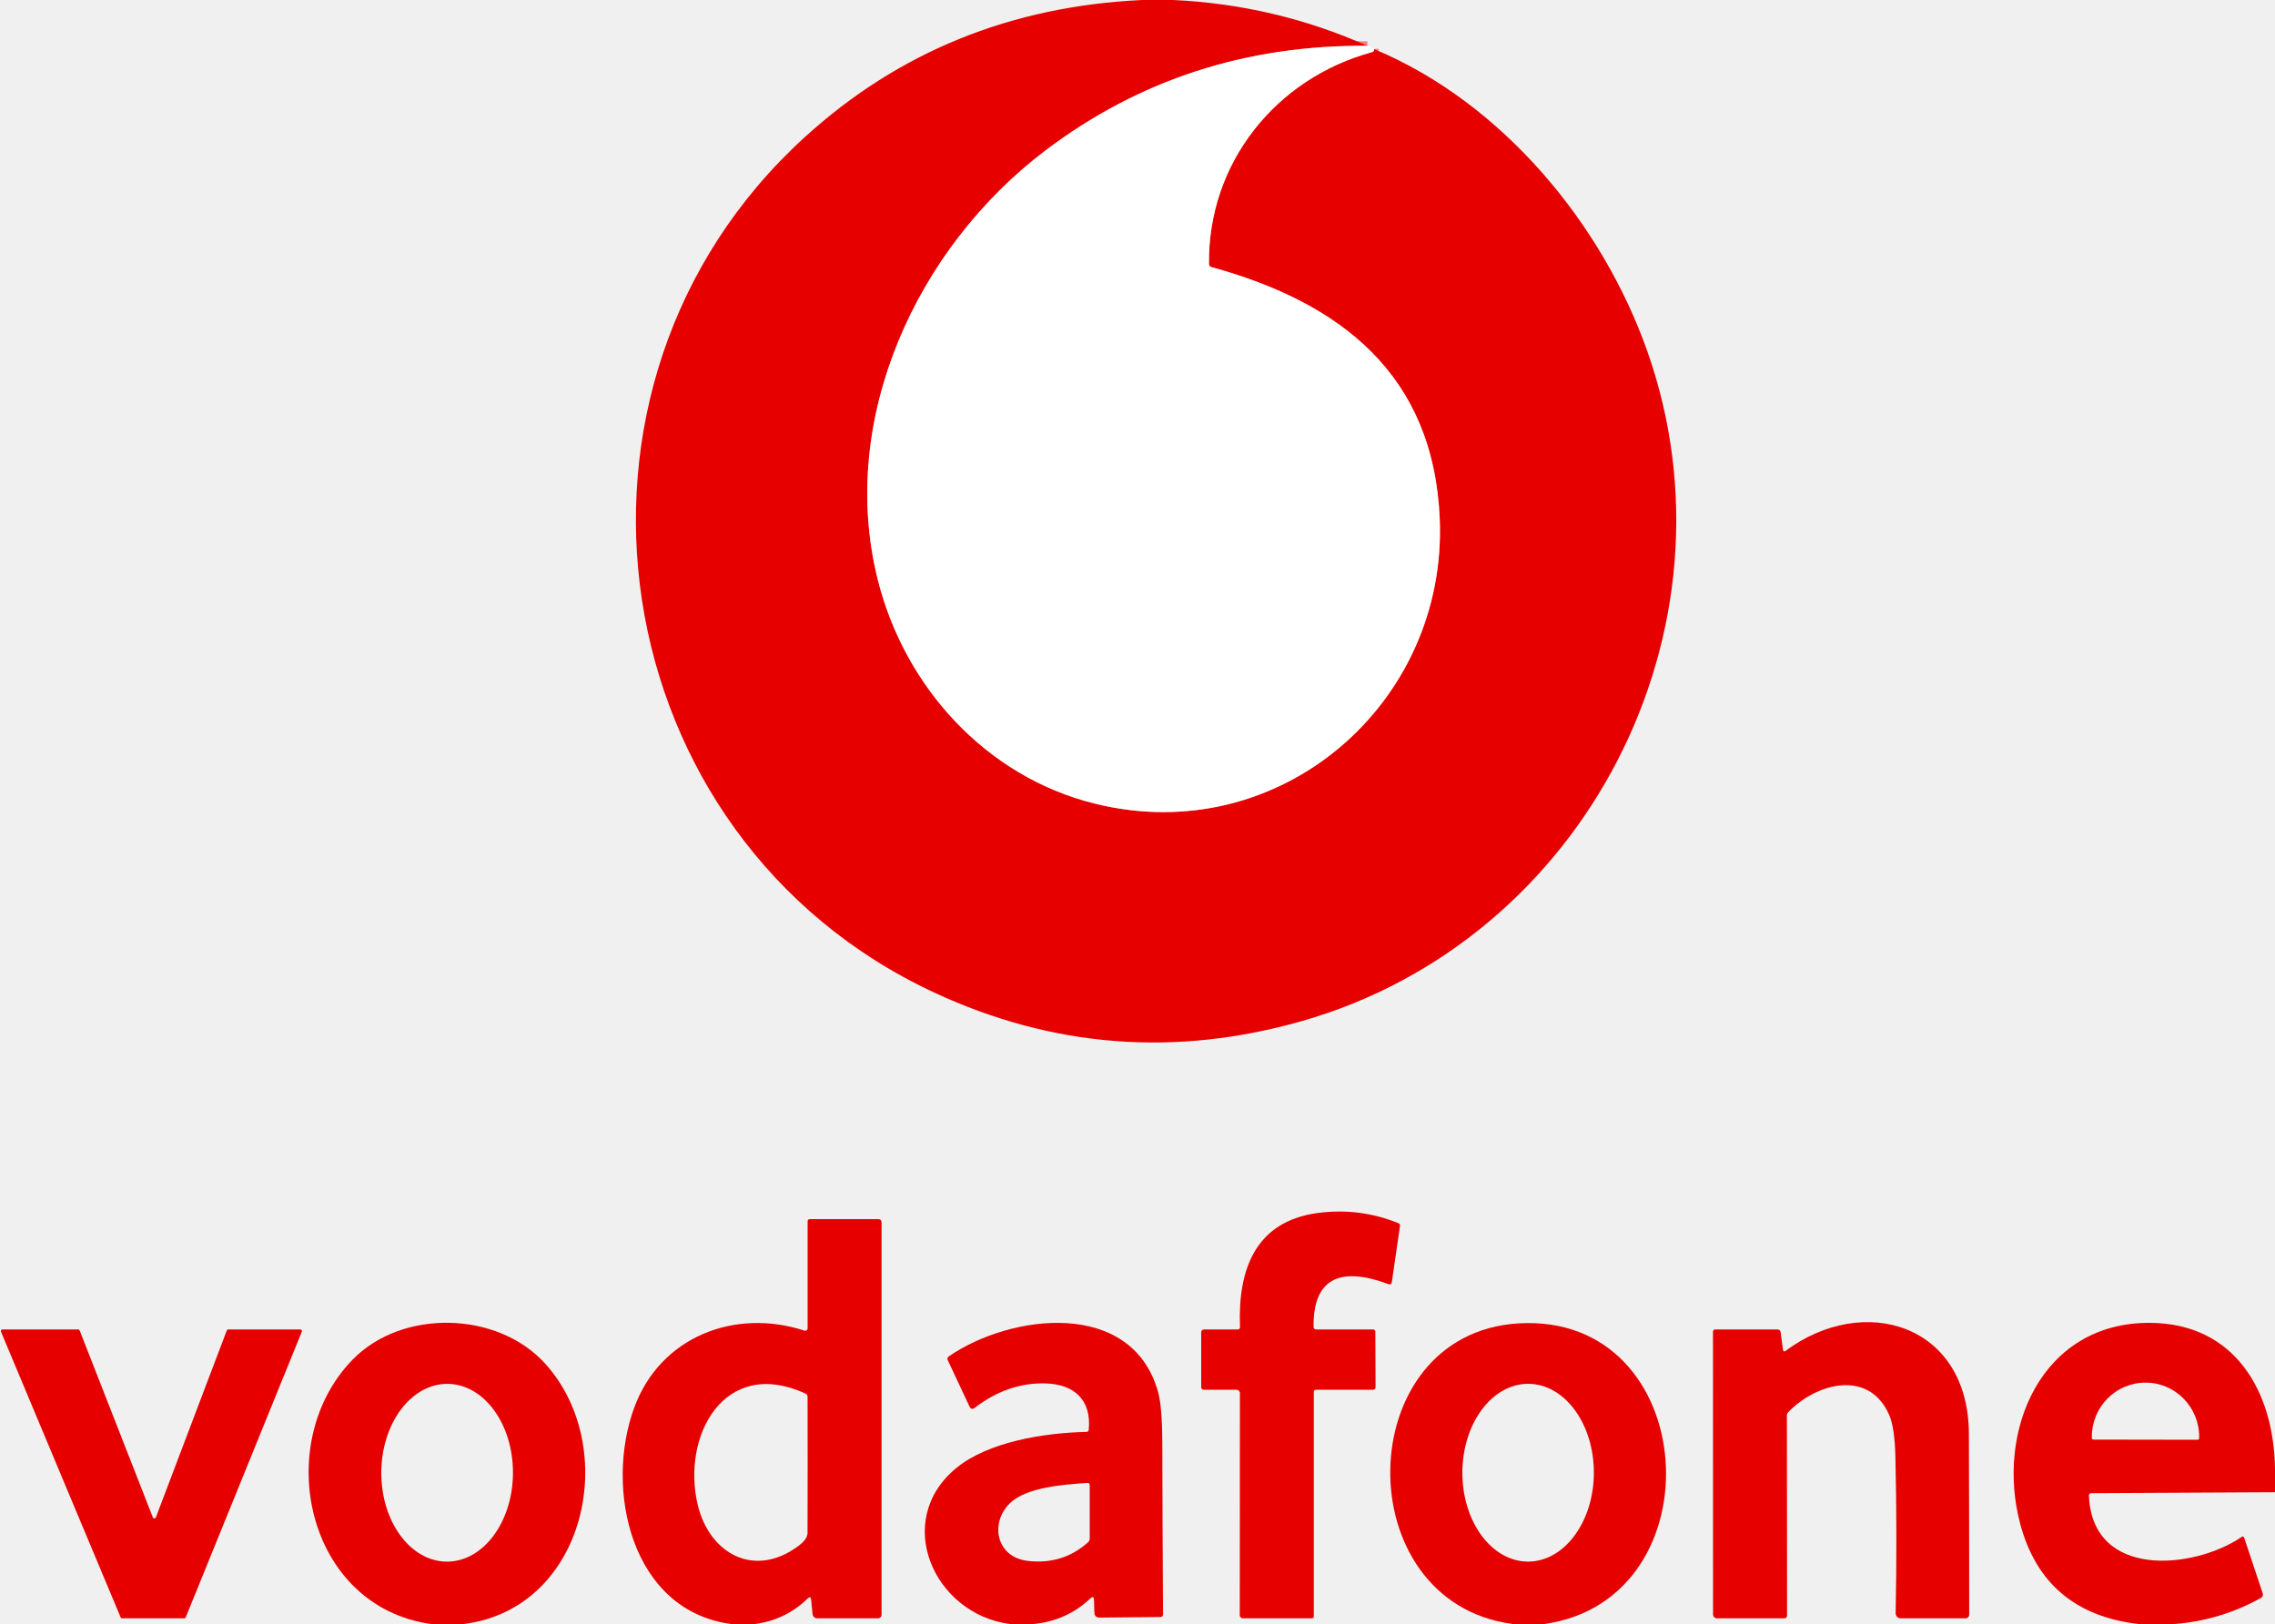
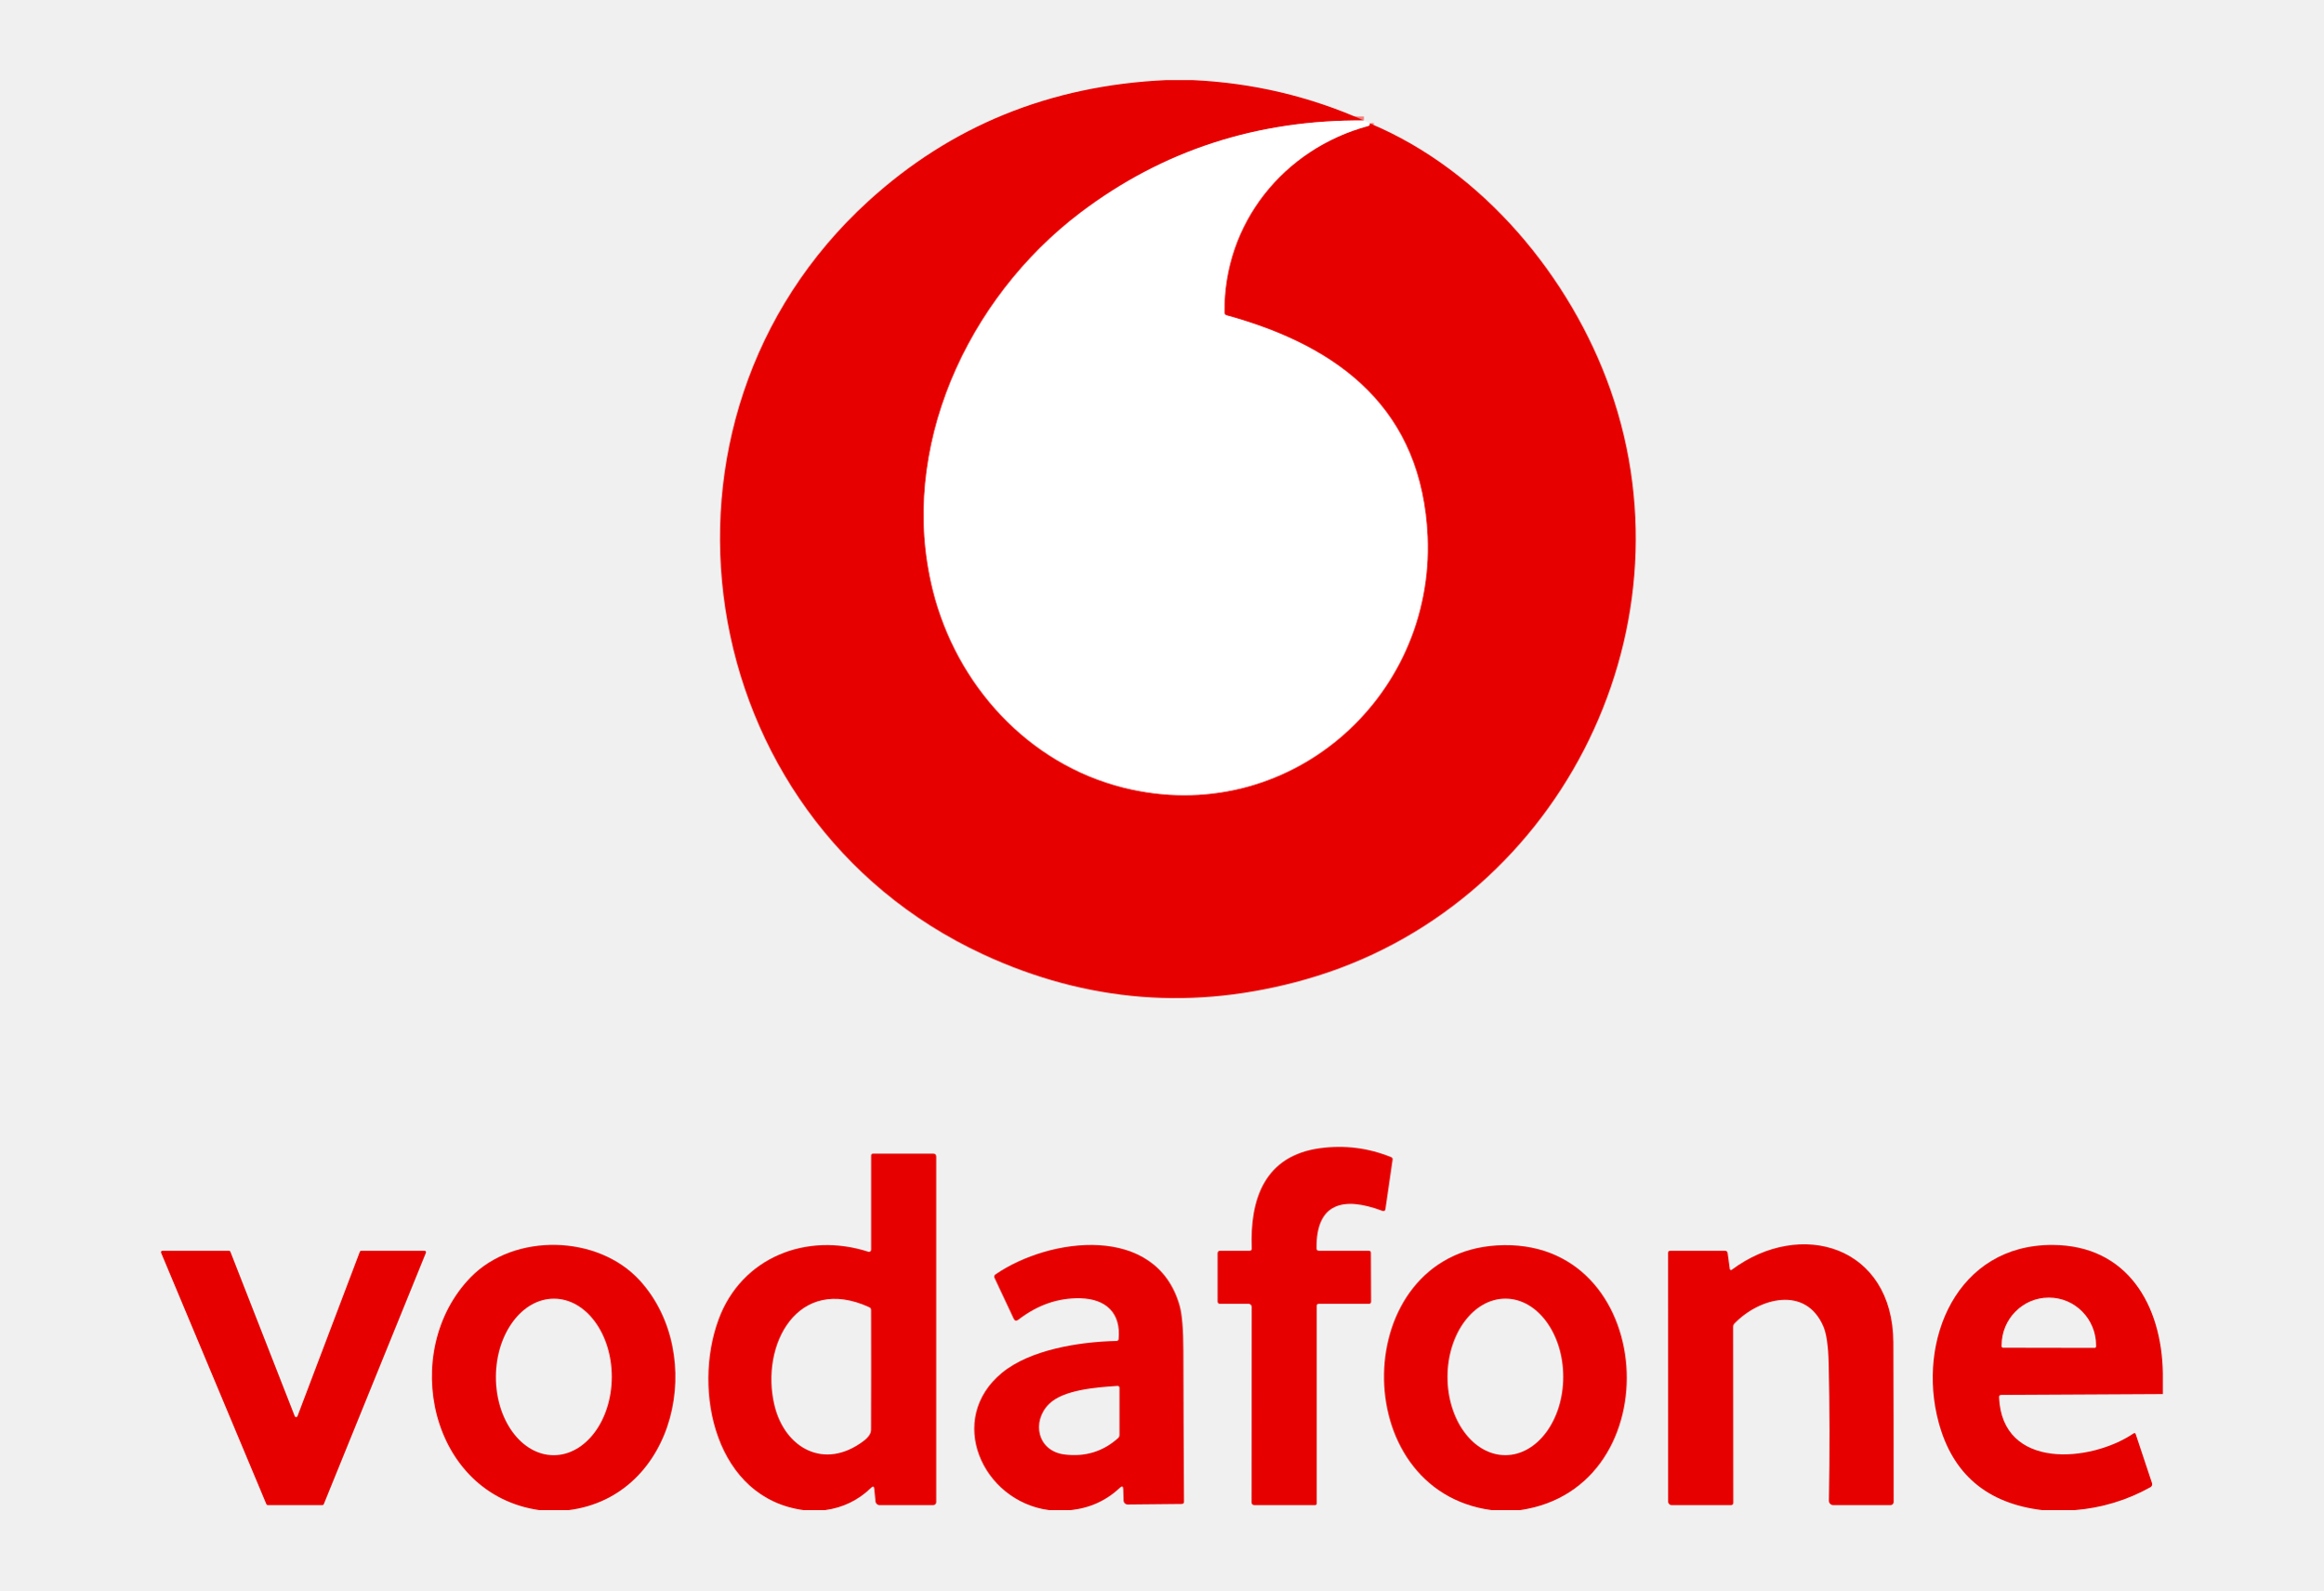
- <svg xmlns="http://www.w3.org/2000/svg" version="1.1" viewBox="0.00 0.00 500.00 357.00">
+ <svg xmlns="http://www.w3.org/2000/svg" version="1.1" viewBox="-40.00 -20.00 580.00 397.00">
  <path stroke="#f38080" stroke-width="2.00" fill="none" stroke-linecap="butt" vector-effect="non-scaling-stroke" d="   M 300.52 10.07   Q 260.59 9.76 229.78 33.07   C 201.47 54.50 184.13 92.09 192.89 127.31   C 198.77 150.98 216.69 170.69 240.51 176.63   C 281.25 186.80 318.17 154.57 316.42 113.99   C 315.06 82.47 294.81 66.55 266.23 58.71   Q 265.72 58.56 265.71 58.03   C 265.44 35.83 280.42 17.17 301.62 11.44   Q 302.05 11.32 302.00 10.79" />
  <path fill="#e60000" d="   M 251.06 0.00   L 257.81 0.00   Q 280.19 1.03 300.52 10.07   Q 260.59 9.76 229.78 33.07   C 201.47 54.50 184.13 92.09 192.89 127.31   C 198.77 150.98 216.69 170.69 240.51 176.63   C 281.25 186.80 318.17 154.57 316.42 113.99   C 315.06 82.47 294.81 66.55 266.23 58.71   Q 265.72 58.56 265.71 58.03   C 265.44 35.83 280.42 17.17 301.62 11.44   Q 302.05 11.32 302.00 10.79   C 330.26 22.58 352.21 49.33 362.04 77.19   C 383.64 138.41 348.33 206.82 285.95 224.51   Q 244.39 236.30 205.45 218.25   C 132.00 184.21 116.83 84.86 176.84 30.18   Q 207.73 2.02 251.06 0.00   Z" />
  <path fill="#ffffff" d="   M 300.52 10.07   L 302.00 10.79   Q 302.05 11.32 301.62 11.44   C 280.42 17.17 265.44 35.83 265.71 58.03   Q 265.72 58.56 266.23 58.71   C 294.81 66.55 315.06 82.47 316.42 113.99   C 318.17 154.57 281.25 186.80 240.51 176.63   C 216.69 170.69 198.77 150.98 192.89 127.31   C 184.13 92.09 201.47 54.50 229.78 33.07   Q 260.59 9.76 300.52 10.07   Z" />
  <path fill="#e60000" d="   M 289.29 292.25   L 301.73 292.25   Q 302.27 292.25 302.27 292.79   L 302.32 304.93   Q 302.32 305.50 301.75 305.50   L 289.25 305.50   Q 288.75 305.50 288.75 306.00   L 288.75 355.34   A 0.41 0.40 90.0 0 1 288.35 355.75   L 273.15 355.75   A 0.67 0.66 0.0 0 1 272.48 355.09   L 272.51 306.25   A 0.76 0.75 0.0 0 0 271.75 305.50   L 264.62 305.50   Q 264.00 305.50 264.00 304.87   L 264.00 292.90   Q 264.01 292.25 264.66 292.25   L 271.98 292.25   Q 272.56 292.25 272.53 291.67   C 272.04 279.30 275.76 268.47 289.68 266.64   Q 298.85 265.44 307.34 268.89   Q 307.75 269.06 307.69 269.50   L 305.90 281.82   Q 305.80 282.54 305.12 282.28   C 295.32 278.60 288.56 280.36 288.70 291.67   Q 288.71 292.25 289.29 292.25   Z" />
  <path fill="#e60000" d="   M 165.94 357.00   L 160.69 357.00   C 138.68 354.08 132.82 327.31 139.40 309.41   C 145.13 293.84 161.48 287.52 176.81 292.51   A 0.53 0.53 0.0 0 0 177.50 292.01   L 177.50 268.50   Q 177.50 268.00 178.00 268.00   L 193.00 268.00   Q 193.75 268.00 193.75 268.75   L 193.75 355.00   A 0.75 0.75 0.0 0 1 193.00 355.75   L 179.60 355.75   A 1.02 1.01 -2.8 0 1 178.59 354.84   L 178.27 351.65   Q 178.18 350.75 177.53 351.38   Q 172.66 356.11 165.94 357.00   Z   M 153.34 330.79   C 155.93 341.63 165.88 347.06 175.54 339.79   Q 177.48 338.34 177.48 336.94   Q 177.53 322.00 177.49 307.05   Q 177.49 306.56 177.04 306.35   C 159.10 298.12 149.76 315.77 153.34 330.79   Z" />
  <path fill="#e60000" d="   M 101.94 357.00   L 94.69 357.00   C 67.18 353.08 59.64 317.23 77.50 298.88   C 88.37 287.73 109.27 288.18 119.76 299.70   C 136.53 318.13 128.90 353.61 101.94 357.00   Z   M 98.202 343.29   A 19.54 14.47 90.2 0 0 112.74 323.8   A 19.54 14.47 90.2 0 0 98.338 304.21   A 19.54 14.47 90.2 0 0 83.8 323.7   A 19.54 14.47 90.2 0 0 98.202 343.29   Z" />
  <path fill="#e60000" d="   M 227.19 357.00   L 221.94 357.00   C 205.16 354.78 196.12 334.23 210.19 322.70   C 217.18 316.97 229.33 314.98 238.81 314.77   A 0.49 0.48 -88.0 0 0 239.28 314.33   C 239.93 307.77 236.11 304.26 229.73 304.11   Q 221.45 303.91 214.24 309.47   Q 213.49 310.05 213.08 309.19   L 208.29 298.99   A 0.64 0.64 0.0 0 1 208.51 298.18   C 222.12 288.81 248.69 285.47 254.50 305.90   Q 255.44 309.21 255.45 317.34   Q 255.49 336.10 255.61 354.87   Q 255.61 355.45 255.03 355.46   L 241.55 355.59   A 1.01 1.01 0.0 0 1 240.53 354.61   L 240.44 351.74   Q 240.41 350.65 239.62 351.40   Q 234.41 356.29 227.19 357.00   Z   M 238.96 325.99   C 233.91 326.34 225.54 326.89 221.90 330.51   C 217.51 334.87 218.98 342.27 225.78 343.11   Q 233.50 344.07 239.14 339.03   Q 239.50 338.71 239.50 338.24   L 239.50 326.50   Q 239.50 325.96 238.96 325.99   Z" />
  <path fill="#e60000" d="   M 339.44 357.00   L 332.44 357.00   C 295.90 352.14 296.87 293.19 333.69 290.92   C 373.95 288.44 377.81 351.57 339.44 357.00   Z   M 335.816 343.28   A 19.54 14.45 90.1 0 0 350.3 323.765   A 19.54 14.45 90.1 0 0 335.884 304.2   A 19.54 14.45 90.1 0 0 321.4 323.715   A 19.54 14.45 90.1 0 0 335.816 343.28   Z" />
  <path fill="#e60000" d="   M 392.36 297.01   C 409.64 284.12 432.63 291.10 432.72 315.16   Q 432.79 334.07 432.79 354.97   A 0.78 0.78 0.0 0 1 432.01 355.75   L 417.72 355.75   A 1.09 1.09 0.0 0 1 416.63 354.63   Q 416.97 336.92 416.57 320.21   Q 416.41 313.87 415.26 311.17   C 410.84 300.83 399.14 304.05 393.03 310.43   Q 392.72 310.76 392.72 311.22   L 392.76 355.18   A 0.57 0.56 -90.0 0 1 392.20 355.75   L 377.37 355.75   A 0.88 0.88 0.0 0 1 376.49 354.87   L 376.48 292.79   Q 376.48 292.25 377.02 292.25   L 390.64 292.25   Q 391.27 292.25 391.35 292.88   L 391.88 296.81   A 0.30 0.30 0.0 0 0 392.36 297.01   Z" />
  <path fill="#e60000" d="   M 500.00 322.81   L 500.00 328.03   L 459.66 328.24   Q 459.08 328.24 459.11 328.81   C 459.85 347.09 482.03 345.07 492.66 337.87   Q 493.08 337.59 493.24 338.07   L 497.30 350.27   A 0.85 0.85 0.0 0 1 496.91 351.27   Q 488.09 356.18 477.94 357.00   L 469.94 357.00   Q 449.22 354.54 444.00 334.98   C 438.56 314.62 448.57 290.69 472.49 290.80   C 491.21 290.89 499.73 305.88 500.00 322.81   Z   M 460.10 316.46   L 482.98 316.50   A 0.36 0.36 0.0 0 0 483.34 316.14   L 483.34 315.89   A 11.93 11.77 -89.9 0 0 471.59 303.94   L 471.53 303.94   A 11.93 11.77 -89.9 0 0 459.74 315.85   L 459.74 316.10   A 0.36 0.36 0.0 0 0 460.10 316.46   Z" />
  <path fill="#e60000" d="   M 50.18 292.25   L 66.00 292.25   A 0.36 0.36 0.0 0 1 66.33 292.75   L 40.82 355.53   A 0.36 0.36 0.0 0 1 40.49 355.75   L 26.84 355.75   A 0.36 0.36 0.0 0 1 26.51 355.53   L 0.22 292.75   A 0.36 0.36 0.0 0 1 0.55 292.25   L 17.17 292.25   A 0.36 0.36 0.0 0 1 17.51 292.48   L 33.59 333.56   A 0.36 0.36 0.0 0 0 34.26 333.56   L 49.84 292.48   A 0.36 0.36 0.0 0 1 50.18 292.25   Z" />
</svg>
